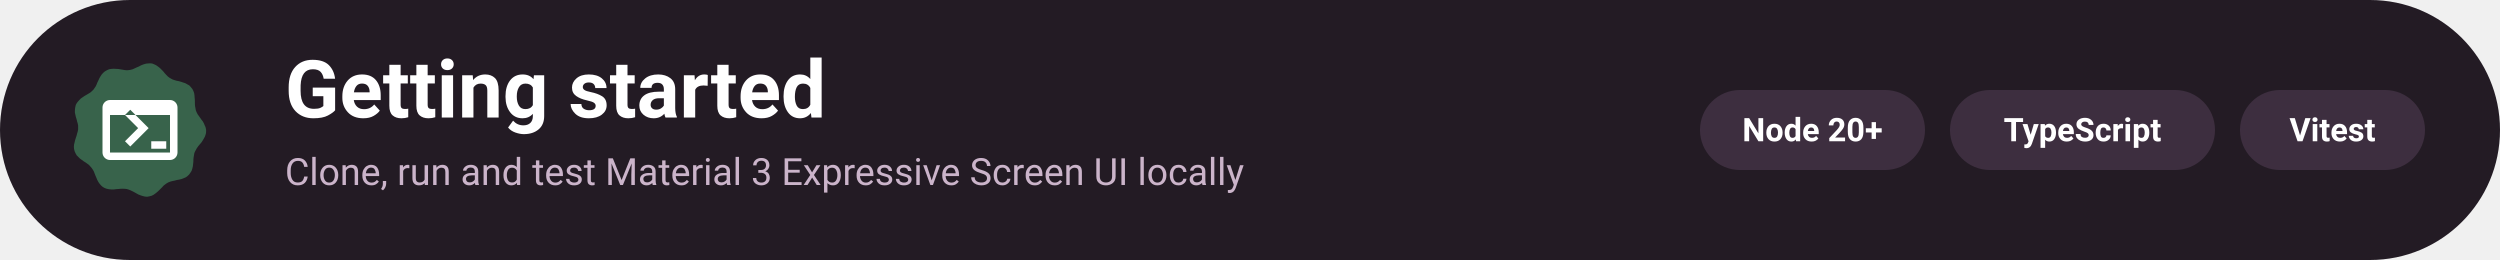
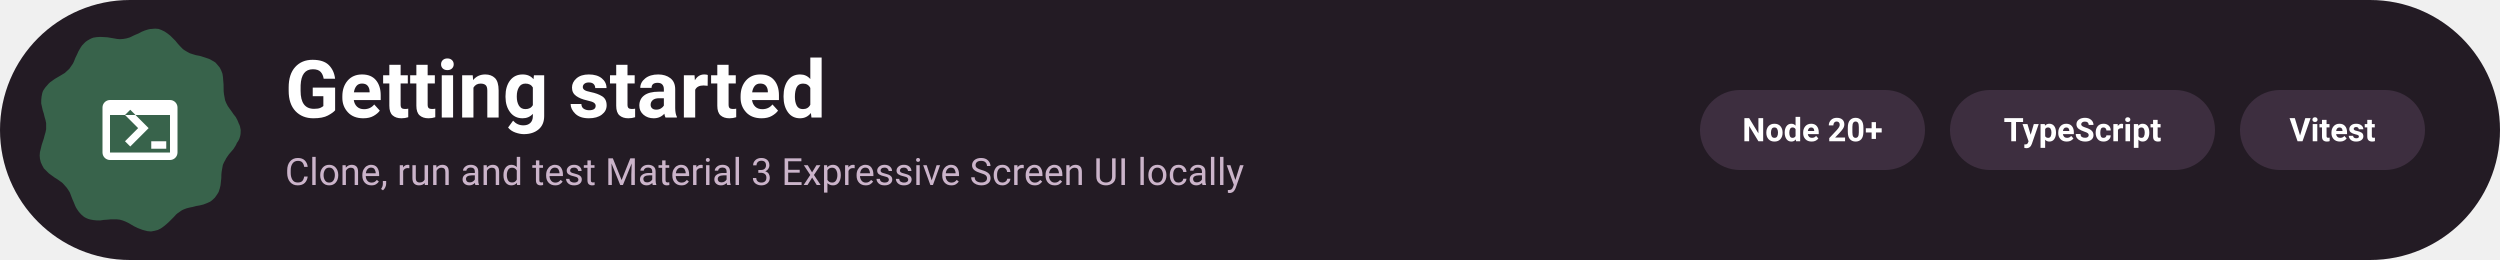
<svg xmlns="http://www.w3.org/2000/svg" width="1000" height="104" viewBox="0 0 1000 104">
+   <defs>
+     <style>
+         @keyframes m3e-spin { from { transform: rotate(0deg); } to { transform: rotate(360deg); } }
+         .m3e-flower-spin { animation: m3e-spin 12s linear infinite; transform-origin: 0px 0px; }
+       </style>
+   </defs>
  <path d="M52,0H948A52,52 0 0 1 1000,52V52A52,52 0 0 1 948,104H52A52,52 0 0 1 0,52V52A52,52 0 0 1 52,0Z" fill="#231b24" />
  <g transform="translate(56, 52)">
-     <g>
-       <animateTransform attributeName="transform" type="scale" values="1.5;1.56;1.5" keyTimes="0;0.5;1" dur="4s" repeatCount="indefinite" />
-       <path d="M63.1,39.1C62.7,39.6 62.3,40.0 61.9,40.5C61.6,41.0 61.2,41.4 61.0,41.9C60.7,42.4 60.5,42.8 60.3,43.3C60.2,43.9 60.1,44.4 60.0,45.0C59.9,45.5 59.9,46.1 59.9,46.7C59.8,47.3 59.8,48.0 59.7,48.6C59.6,49.2 59.4,49.8 59.2,50.4C58.9,50.9 58.6,51.4 58.2,51.9C57.8,52.3 57.4,52.7 56.9,53.0C56.3,53.3 55.7,53.5 55.2,53.7C54.6,53.9 53.9,54.0 53.3,54.1C52.7,54.3 52.1,54.4 51.6,54.5C51.0,54.6 50.5,54.8 50.0,55.0C49.5,55.2 49.1,55.5 48.7,55.8C48.2,56.1 47.8,56.5 47.4,57.0C47.0,57.4 46.6,57.8 46.1,58.3C45.7,58.7 45.2,59.1 44.7,59.5C44.2,59.9 43.7,60.2 43.2,60.4C42.6,60.6 42.0,60.7 41.4,60.8C40.8,60.8 40.2,60.7 39.6,60.5C39.1,60.4 38.5,60.1 37.9,59.9C37.3,59.6 36.8,59.3 36.3,59.0C35.7,58.7 35.2,58.4 34.7,58.2C34.2,58.0 33.7,57.8 33.2,57.7C32.7,57.6 32.1,57.6 31.6,57.6C31.0,57.6 30.5,57.6 29.9,57.7C29.3,57.7 28.6,57.8 28.0,57.9C27.4,57.9 26.8,57.9 26.2,57.8C25.6,57.7 25.0,57.6 24.4,57.3C23.9,57.1 23.4,56.7 23.0,56.3C22.6,55.9 22.2,55.4 21.9,54.9C21.5,54.3 21.3,53.7 21.1,53.2C20.8,52.6 20.6,52.0 20.4,51.5C20.2,50.9 20.0,50.4 19.7,50.0C19.4,49.5 19.1,49.1 18.7,48.7C18.4,48.3 18.0,47.9 17.5,47.6C17.0,47.2 16.5,46.9 16.0,46.6C15.5,46.2 15.0,45.9 14.5,45.5C14.1,45.1 13.6,44.6 13.2,44.2C12.9,43.7 12.6,43.1 12.4,42.6C12.2,42.0 12.1,41.4 12.1,40.8C12.1,40.2 12.2,39.6 12.4,39.0C12.5,38.4 12.7,37.8 12.9,37.2C13.1,36.6 13.3,36.1 13.4,35.5C13.6,35.0 13.7,34.4 13.8,33.9C13.8,33.4 13.8,32.9 13.8,32.3C13.7,31.8 13.6,31.2 13.4,30.7C13.3,30.1 13.1,29.5 12.9,28.9C12.8,28.3 12.6,27.7 12.5,27.1C12.5,26.5 12.5,25.8 12.6,25.3C12.7,24.7 12.8,24.1 13.1,23.6C13.4,23.1 13.8,22.6 14.2,22.2C14.6,21.7 15.1,21.3 15.6,21.0C16.1,20.6 16.7,20.3 17.2,20.0C17.7,19.7 18.2,19.4 18.7,19.1C19.1,18.7 19.5,18.4 19.9,18.0C20.2,17.6 20.5,17.1 20.8,16.7C21.1,16.2 21.3,15.6 21.5,15.1C21.8,14.6 22.0,14.0 22.3,13.4C22.6,12.9 22.9,12.3 23.3,11.8C23.7,11.4 24.1,10.9 24.6,10.6C25.1,10.3 25.6,10.0 26.2,9.8C26.8,9.7 27.4,9.6 28.0,9.6C28.6,9.6 29.3,9.7 29.9,9.7C30.5,9.8 31.1,9.9 31.7,10.0C32.2,10.1 32.8,10.2 33.3,10.2C33.9,10.2 34.4,10.1 34.9,10.0C35.4,9.9 36.0,9.7 36.5,9.4C37.0,9.2 37.5,8.9 38.1,8.7C38.6,8.4 39.2,8.1 39.8,7.9C40.4,7.7 41.0,7.5 41.6,7.5C42.2,7.4 42.8,7.4 43.4,7.5C43.9,7.7 44.5,7.9 45.0,8.2C45.5,8.5 46.0,8.9 46.5,9.3C46.9,9.7 47.4,10.2 47.8,10.6C48.2,11.1 48.6,11.6 49.0,12.0C49.4,12.4 49.7,12.8 50.2,13.1C50.6,13.4 51.1,13.6 51.6,13.9C52.1,14.1 52.6,14.2 53.2,14.4C53.7,14.5 54.4,14.6 54.9,14.8C55.5,15.0 56.2,15.2 56.7,15.4C57.3,15.7 57.8,16.0 58.3,16.3C58.7,16.7 59.1,17.2 59.5,17.7C59.8,18.2 60.0,18.7 60.2,19.3C60.3,19.9 60.4,20.5 60.4,21.1C60.5,21.8 60.5,22.4 60.5,23.0C60.5,23.6 60.5,24.2 60.6,24.7C60.7,25.3 60.8,25.8 60.9,26.3C61.1,26.8 61.3,27.3 61.6,27.8C61.9,28.2 62.2,28.7 62.6,29.2C62.9,29.7 63.3,30.2 63.7,30.7C64.0,31.2 64.3,31.8 64.5,32.4C64.8,32.9 64.9,33.5 65.0,34.1C65.0,34.7 65.0,35.3 64.8,35.9C64.7,36.4 64.4,37.0 64.1,37.5C63.8,38.1 63.4,38.6 63.1,39.1Z" fill="#38634B" transform="translate(-38.55, -34.1)" />
+     <g class="m3e-flower-spin">
+       <animateTransform attributeName="transform" type="rotate" from="0 0 0" to="360 0 0" dur="12s" repeatCount="indefinite" />
+       <path d="M24.6,5.0C24.2,5.5 23.8,5.9 23.4,6.4C23.1,6.9 22.7,7.3 22.5,7.8C22.2,8.3 22.0,8.7 21.8,9.2C21.7,9.8 21.6,10.3 21.5,10.9C21.4,11.4 21.4,12.0 21.4,12.6C21.3,13.2 21.3,13.9 21.2,14.5C21.1,15.1 20.9,15.7 20.7,16.3C20.4,16.8 20.1,17.3 19.7,17.8C19.3,18.2 18.9,18.6 18.4,18.9C17.8,19.2 17.2,19.4 16.7,19.6C16.1,19.8 15.4,19.9 14.8,20.0C14.2,20.2 13.6,20.3 13.1,20.4C12.5,20.5 12.0,20.7 11.5,20.9C11.0,21.1 10.6,21.4 10.2,21.7C9.7,22.0 9.3,22.4 8.9,22.9C8.5,23.3 8.1,23.7 7.6,24.2C7.2,24.6 6.7,25.0 6.2,25.4C5.7,25.8 5.2,26.1 4.7,26.3C4.1,26.5 3.5,26.6 2.9,26.7C2.3,26.7 1.7,26.6 1.1,26.4C0.6,26.3 -0.0,26.0 -0.6,25.8C-1.3,25.5 -1.8,25.2 -2.3,24.9C-2.8,24.6 -3.3,24.3 -3.8,24.1C-4.3,23.9 -4.8,23.7 -5.3,23.6C-5.8,23.5 -6.4,23.5 -6.9,23.5C-7.5,23.5 -8.0,23.5 -8.6,23.6C-9.2,23.6 -9.9,23.7 -10.5,23.8C-11.1,23.8 -11.7,23.8 -12.3,23.7C-12.9,23.6 -13.5,23.5 -14.1,23.2C-14.6,23.0 -15.1,22.6 -15.5,22.2C-15.9,21.8 -16.3,21.3 -16.6,20.8C-17.0,20.2 -17.2,19.6 -17.4,19.1C-17.7,18.5 -17.9,17.9 -18.1,17.4C-18.3,16.8 -18.5,16.3 -18.8,15.9C-19.1,15.4 -19.4,15.0 -19.8,14.6C-20.1,14.2 -20.5,13.8 -21.0,13.5C-21.5,13.1 -22.0,12.8 -22.5,12.5C-23.0,12.1 -23.5,11.8 -24.0,11.4C-24.4,11.0 -24.9,10.5 -25.3,10.1C-25.6,9.6 -25.9,9.0 -26.1,8.5C-26.3,7.9 -26.4,7.3 -26.4,6.7C-26.4,6.1 -26.3,5.5 -26.1,4.9C-26.0,4.3 -25.8,3.7 -25.6,3.1C-25.4,2.5 -25.2,2.0 -25.1,1.4C-24.9,0.9 -24.8,0.3 -24.7,-0.2C-24.7,-0.7 -24.7,-1.2 -24.7,-1.8C-24.8,-2.3 -24.9,-2.9 -25.1,-3.4C-25.2,-4.0 -25.4,-4.6 -25.6,-5.2C-25.7,-5.8 -25.9,-6.4 -26.0,-7.0C-26.0,-7.6 -26.0,-8.3 -25.9,-8.8C-25.8,-9.4 -25.7,-10.0 -25.4,-10.5C-25.1,-11.0 -24.7,-11.5 -24.3,-11.9C-23.9,-12.4 -23.4,-12.8 -22.9,-13.1C-22.4,-13.5 -21.8,-13.8 -21.3,-14.1C-20.8,-14.4 -20.3,-14.7 -19.8,-15.0C-19.4,-15.4 -19.0,-15.7 -18.6,-16.1C-18.3,-16.5 -18.0,-17.0 -17.7,-17.4C-17.4,-17.9 -17.2,-18.5 -17.0,-19.0C-16.7,-19.5 -16.5,-20.1 -16.2,-20.7C-15.9,-21.2 -15.6,-21.8 -15.2,-22.3C-14.8,-22.7 -14.4,-23.2 -13.9,-23.5C-13.4,-23.8 -12.9,-24.1 -12.3,-24.3C-11.7,-24.4 -11.1,-24.5 -10.5,-24.5C-9.9,-24.5 -9.2,-24.4 -8.6,-24.4C-8.0,-24.3 -7.4,-24.2 -6.8,-24.1C-6.3,-24.0 -5.8,-23.9 -5.3,-23.9C-4.6,-23.9 -4.1,-24.0 -3.6,-24.1C-3.1,-24.2 -2.5,-24.4 -2.0,-24.7C-1.5,-24.9 -1.0,-25.2 -0.4,-25.4C0.1,-25.7 0.7,-26.0 1.3,-26.2C1.9,-26.4 2.5,-26.6 3.1,-26.6C3.7,-26.7 4.3,-26.7 4.9,-26.6C5.4,-26.4 6.0,-26.2 6.5,-25.9C7.0,-25.6 7.5,-25.2 8.0,-24.8C8.4,-24.4 8.9,-23.9 9.3,-23.5C9.7,-23.0 10.1,-22.5 10.5,-22.1C10.9,-21.7 11.2,-21.3 11.7,-21.0C12.1,-20.7 12.6,-20.5 13.1,-20.2C13.6,-20.0 14.1,-19.9 14.7,-19.7C15.2,-19.6 15.9,-19.5 16.4,-19.3C17.0,-19.1 17.7,-18.9 18.2,-18.7C18.8,-18.4 19.3,-18.1 19.8,-17.8C20.2,-17.4 20.6,-16.9 21.0,-16.4C21.3,-15.9 21.5,-15.4 21.7,-14.8C21.8,-14.2 21.9,-13.6 21.9,-13.0C22.0,-12.3 22.0,-11.7 22.0,-11.1C22.0,-10.5 22.0,-9.9 22.1,-9.4C22.2,-8.8 22.3,-8.3 22.4,-7.8C22.6,-7.3 22.8,-6.8 23.1,-6.3C23.4,-5.9 23.7,-5.4 24.1,-4.9C24.4,-4.4 24.8,-3.9 25.2,-3.4C25.5,-2.9 25.8,-2.3 26.0,-1.7C26.3,-1.2 26.4,-0.6 26.5,0.0C26.5,0.6 26.5,1.2 26.3,1.8C26.2,2.3 25.9,2.9 25.5,3.4C25.3,4.0 24.9,4.5 24.6,5.0Z" fill="#38634B" transform="scale(1.52)" />
    </g>
    <g transform="translate(-18, -18) scale(1.5)" color="#FFFFFF">
      <path d="M20 4H4c-1.1 0-2 .9-2 2v12c0 1.1.9 2 2 2h16c1.1 0 2-.9 2-2V6c0-1.1-.9-2-2-2zm0 14H4V8h16v10zm-12-3l3.5-3.5L8 8l1.4-1.4 4.9 4.9-4.9 4.9L8 15zm7 0h4v2h-4v-2z" fill="currentColor" />
    </g>
  </g>
  <text x="114" y="47" font-family="system-ui, -apple-system, 'Google Sans', Roboto, sans-serif" font-size="32" font-weight="700" fill="#ffffff">Getting started</text>
  <text x="114" y="74" font-family="system-ui, -apple-system, Roboto, sans-serif" font-size="15" font-weight="400" fill="#cbb4ca">Clone, run and test Material 3 Expressive Screen UI locally</text>
  <g transform="translate(896, 36)">
    <rect width="74" height="32" rx="16" fill="#3d2e3f" />
    <text x="37" y="20.5" font-family="system-ui, -apple-system, Roboto, sans-serif" font-size="13" font-weight="700" fill="#ffffff" text-anchor="middle">Vitest</text>
  </g>
  <g transform="translate(780, 36)">
    <rect width="106" height="32" rx="16" fill="#3d2e3f" />
    <text x="53" y="20.5" font-family="system-ui, -apple-system, Roboto, sans-serif" font-size="13" font-weight="700" fill="#ffffff" text-anchor="middle">TypeScript</text>
  </g>
  <g transform="translate(680, 36)">
    <rect width="90" height="32" rx="16" fill="#3d2e3f" />
    <text x="45" y="20.5" font-family="system-ui, -apple-system, Roboto, sans-serif" font-size="13" font-weight="700" fill="#ffffff" text-anchor="middle">Node 20+</text>
  </g>
</svg>
